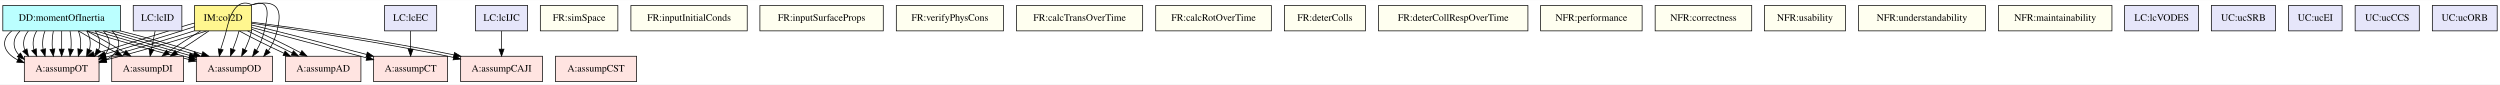
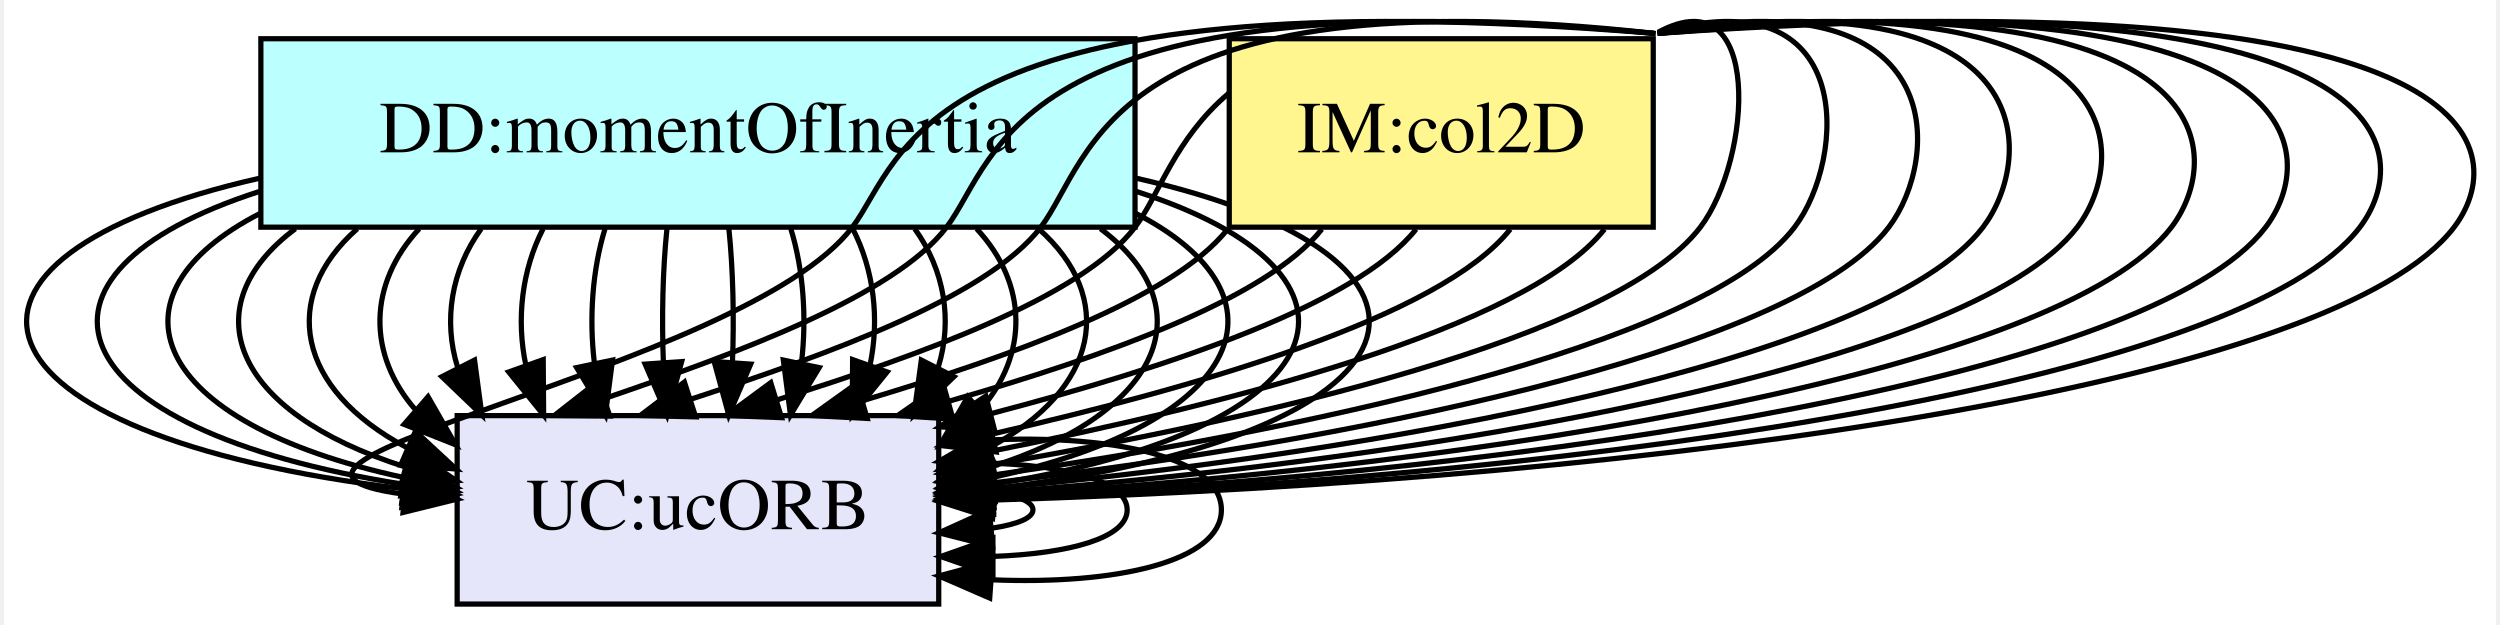
- <svg xmlns="http://www.w3.org/2000/svg" width="3547pt" height="120pt" viewBox="0.00 0.00 3546.50 119.60">
-   <g id="graph0" class="graph" transform="scale(1 1) rotate(0) translate(4 115.6)">
-     <polygon fill="white" stroke="transparent" points="-4,4 -4,-115.6 3542.5,-115.6 3542.5,4 -4,4" />
+ <svg xmlns="http://www.w3.org/2000/svg" width="476pt" height="119pt" viewBox="0.00 0.00 476.09 119.40">
+   <g id="graph0" class="graph" transform="scale(1 1) rotate(0) translate(4 115.4)">
+     <polygon fill="white" stroke="transparent" points="-4,4 -4,-115.4 472.09,-115.4 472.09,4 -4,4" />
    <g id="node1" class="node">
-       <polygon fill="#bbffff" stroke="black" points="167,-108 0,-108 0,-72 167,-72 167,-108" />
-       <text text-anchor="middle" x="83.5" y="-86.3" font-family="Times,serif" font-size="14.00">DD:momentOfInertia</text>
+       <polygon fill="#bbffff" stroke="black" points="212.08,-108 45.08,-108 45.08,-72 212.08,-72 212.08,-108" />
+       <text text-anchor="middle" x="128.58" y="-86.3" font-family="Times,serif" font-size="14.00">DD:momentOfInertia</text>
    </g>
    <g id="node2" class="node">
-       <polygon fill="mistyrose" stroke="black" points="136.5,-36 30.5,-36 30.5,0 136.5,0 136.5,-36" />
-       <text text-anchor="middle" x="83.5" y="-14.3" font-family="Times,serif" font-size="14.00">A:assumpOT</text>
+       <polygon fill="lavender" stroke="black" points="174.58,-36 82.58,-36 82.58,0 174.58,0 174.58,-36" />
+       <text text-anchor="middle" x="128.58" y="-14.3" font-family="Times,serif" font-size="14.00">UC:ucORB</text>
    </g>
    <g id="edge1" class="edge">
-       <path fill="none" stroke="black" d="M12.51,-71.7C-3.19,-59.01 -0.42,-42.11 20.83,-30.91" />
-       <polygon fill="black" stroke="black" points="22.52,-33.99 30.27,-26.77 19.71,-27.58 22.52,-33.99" />
+       <path fill="none" stroke="black" d="M44.95,-81.38C-22.6,-66.09 -13.46,-32.29 72.37,-22.02" />
+       <polygon fill="black" stroke="black" points="72.77,-25.5 82.35,-20.97 72.03,-18.54 72.77,-25.5" />
    </g>
    <g id="edge2" class="edge">
-       <path fill="none" stroke="black" d="M24.34,-71.7C13.79,-61.47 13.25,-48.5 22.71,-37.99" />
-       <polygon fill="black" stroke="black" points="25.01,-40.63 30.38,-31.49 20.49,-35.29 25.01,-40.63" />
+       <path fill="none" stroke="black" d="M44.8,-78.82C-4.26,-63.05 4.96,-33.42 72.47,-22.86" />
+       <polygon fill="black" stroke="black" points="72.95,-26.33 82.38,-21.5 72,-19.39 72.95,-26.33" />
    </g>
    <g id="edge3" class="edge">
-       <path fill="none" stroke="black" d="M36.17,-71.7C29.46,-63.56 27.81,-53.69 31.23,-44.7" />
-       <polygon fill="black" stroke="black" points="34.24,-46.49 36.34,-36.1 28.22,-42.91 34.24,-46.49" />
+       <path fill="none" stroke="black" d="M45.01,-74.67C14.4,-59 23.52,-34.72 72.37,-24.18" />
+       <polygon fill="black" stroke="black" points="73.12,-27.6 82.31,-22.32 71.83,-20.72 73.12,-27.6" />
    </g>
    <g id="edge4" class="edge">
-       <path fill="none" stroke="black" d="M48.01,-71.7C43.13,-63.81 41.81,-54.3 44.07,-45.55" />
-       <polygon fill="black" stroke="black" points="47.39,-46.67 48.13,-36.1 40.96,-43.91 47.39,-46.67" />
+       <path fill="none" stroke="black" d="M51.67,-71.7C32.04,-57.05 39.06,-36.8 72.75,-26.17" />
+       <polygon fill="black" stroke="black" points="73.68,-29.55 82.42,-23.57 71.86,-22.79 73.68,-29.55" />
    </g>
    <g id="edge5" class="edge">
-       <path fill="none" stroke="black" d="M59.84,-71.7C56.62,-63.9 55.73,-54.51 57.16,-45.83" />
-       <polygon fill="black" stroke="black" points="60.56,-46.68 59.92,-36.1 53.83,-44.77 60.56,-46.68" />
+       <path fill="none" stroke="black" d="M63.5,-71.7C48.66,-58.62 51.82,-41.06 72.99,-29.88" />
+       <polygon fill="black" stroke="black" points="74.6,-33 82.37,-25.8 71.81,-26.58 74.6,-33" />
+     </g>
+     <g id="edge6" class="edge">
+       <path fill="none" stroke="black" d="M75.33,-71.7C65.53,-61.14 65.33,-47.66 74.73,-36.98" />
+       <polygon fill="black" stroke="black" points="77.02,-39.61 82.29,-30.42 72.44,-34.33 77.02,-39.61" />
    </g>
    <g id="edge7" class="edge">
-       <path fill="none" stroke="black" d="M71.67,-71.7C70.08,-63.98 69.62,-54.71 70.31,-46.11" />
-       <polygon fill="black" stroke="black" points="73.79,-46.49 71.71,-36.1 66.86,-45.52 73.79,-46.49" />
+       <path fill="none" stroke="black" d="M87.17,-71.7C81.41,-63.73 79.91,-54.1 82.66,-45.26" />
+       <polygon fill="black" stroke="black" points="85.9,-46.61 87.31,-36.1 79.66,-43.44 85.9,-46.61" />
+     </g>
+     <g id="edge8" class="edge">
+       <path fill="none" stroke="black" d="M99,-71.7C94.93,-63.81 93.84,-54.3 95.72,-45.55" />
+       <polygon fill="black" stroke="black" points="99.02,-46.7 99.1,-36.1 92.43,-44.34 99.02,-46.7" />
    </g>
    <g id="edge9" class="edge">
-       <path fill="none" stroke="black" d="M83.5,-71.7C83.5,-63.98 83.5,-54.71 83.5,-46.11" />
-       <polygon fill="black" stroke="black" points="87,-46.1 83.5,-36.1 80,-46.1 87,-46.1" />
+       <path fill="none" stroke="black" d="M110.83,-71.7C108.44,-63.98 107.76,-54.71 108.79,-46.11" />
+       <polygon fill="black" stroke="black" points="112.26,-46.61 110.89,-36.1 105.41,-45.17 112.26,-46.61" />
+     </g>
+     <g id="edge10" class="edge">
+       <path fill="none" stroke="black" d="M122.66,-71.7C121.86,-63.98 121.64,-54.71 121.98,-46.11" />
+       <polygon fill="black" stroke="black" points="125.47,-46.32 122.68,-36.1 118.49,-45.84 125.47,-46.32" />
    </g>
    <g id="edge11" class="edge">
-       <path fill="none" stroke="black" d="M95.33,-71.7C96.92,-63.98 97.38,-54.71 96.69,-46.11" />
-       <polygon fill="black" stroke="black" points="100.14,-45.52 95.29,-36.1 93.21,-46.49 100.14,-45.52" />
+       <path fill="none" stroke="black" d="M134.49,-71.7C135.29,-63.98 135.51,-54.71 135.17,-46.11" />
+       <polygon fill="black" stroke="black" points="138.66,-45.84 134.47,-36.1 131.68,-46.32 138.66,-45.84" />
    </g>
    <g id="edge12" class="edge">
-       <path fill="none" stroke="black" d="M107.16,-71.7C110.38,-63.9 111.27,-54.51 109.84,-45.83" />
-       <polygon fill="black" stroke="black" points="113.17,-44.77 107.08,-36.1 106.44,-46.68 113.17,-44.77" />
+       <path fill="none" stroke="black" d="M146.32,-71.7C148.71,-63.98 149.39,-54.71 148.36,-46.11" />
+       <polygon fill="black" stroke="black" points="151.74,-45.17 146.26,-36.1 144.89,-46.61 151.74,-45.17" />
+     </g>
+     <g id="edge13" class="edge">
+       <path fill="none" stroke="black" d="M158.15,-71.7C162.22,-63.81 163.31,-54.3 161.43,-45.55" />
+       <polygon fill="black" stroke="black" points="164.72,-44.34 158.05,-36.1 158.13,-46.7 164.72,-44.34" />
+     </g>
+     <g id="edge14" class="edge">
+       <path fill="none" stroke="black" d="M169.99,-71.7C175.74,-63.73 177.24,-54.1 174.49,-45.26" />
+       <polygon fill="black" stroke="black" points="177.49,-43.44 169.84,-36.1 171.25,-46.61 177.49,-43.44" />
    </g>
    <g id="edge15" class="edge">
-       <path fill="none" stroke="black" d="M118.99,-71.7C123.87,-63.81 125.19,-54.3 122.93,-45.55" />
-       <polygon fill="black" stroke="black" points="126.04,-43.91 118.87,-36.1 119.61,-46.67 126.04,-43.91" />
+       <path fill="none" stroke="black" d="M181.82,-71.7C191.62,-61.14 191.82,-47.66 182.42,-36.98" />
+       <polygon fill="black" stroke="black" points="184.71,-34.33 174.86,-30.42 180.13,-39.61 184.71,-34.33" />
    </g>
    <g id="edge16" class="edge">
-       <path fill="none" stroke="black" d="M130.83,-71.7C137.54,-63.56 139.19,-53.69 135.77,-44.7" />
-       <polygon fill="black" stroke="black" points="138.78,-42.91 130.66,-36.1 132.76,-46.49 138.78,-42.91" />
+       <path fill="none" stroke="black" d="M193.65,-71.7C208.49,-58.62 205.33,-41.06 184.16,-29.88" />
+       <polygon fill="black" stroke="black" points="185.34,-26.58 174.78,-25.8 182.55,-33 185.34,-26.58" />
    </g>
    <g id="edge17" class="edge">
-       <path fill="none" stroke="black" d="M142.66,-71.7C153.21,-61.47 153.75,-48.5 144.29,-37.99" />
-       <polygon fill="black" stroke="black" points="146.51,-35.29 136.62,-31.49 141.99,-40.63 146.51,-35.29" />
+       <path fill="none" stroke="black" d="M205.48,-71.7C225.12,-57.05 218.09,-36.8 184.4,-26.17" />
+       <polygon fill="black" stroke="black" points="185.29,-22.79 174.73,-23.57 183.47,-29.55 185.29,-22.79" />
+     </g>
+     <g id="edge18" class="edge">
+       <path fill="none" stroke="black" d="M212.14,-74.67C242.75,-59 233.63,-34.72 184.78,-24.18" />
+       <polygon fill="black" stroke="black" points="185.32,-20.72 174.84,-22.32 184.03,-27.6 185.32,-20.72" />
+     </g>
+     <g id="edge19" class="edge">
+       <path fill="none" stroke="black" d="M212.35,-78.82C261.41,-63.05 252.19,-33.42 184.68,-22.86" />
+       <polygon fill="black" stroke="black" points="185.15,-19.39 174.77,-21.5 184.2,-26.33 185.15,-19.39" />
    </g>
    <g id="edge20" class="edge">
-       <path fill="none" stroke="black" d="M154.49,-71.7C170.19,-59.01 167.42,-42.11 146.17,-30.91" />
-       <polygon fill="black" stroke="black" points="147.29,-27.58 136.73,-26.77 144.48,-33.99 147.29,-27.58" />
+       <path fill="none" stroke="black" d="M212.21,-81.38C279.75,-66.09 270.61,-32.29 184.78,-22.02" />
+       <polygon fill="black" stroke="black" points="185.12,-18.54 174.8,-20.97 184.38,-25.5 185.12,-18.54" />
+     </g>
+     <g id="edge39" class="edge">
+       <path fill="none" stroke="black" d="M174.6,-22.39C184.98,-21.99 192.58,-20.53 192.58,-18 192.58,-16.42 189.61,-15.25 184.85,-14.51" />
+       <polygon fill="black" stroke="black" points="184.87,-10.99 174.6,-13.61 184.26,-17.97 184.87,-10.99" />
+     </g>
+     <g id="edge40" class="edge">
+       <path fill="none" stroke="black" d="M174.94,-26.92C194.23,-27.54 210.58,-24.56 210.58,-18 210.58,-12.62 199.57,-9.65 184.97,-9.1" />
+       <polygon fill="black" stroke="black" points="184.94,-5.6 174.94,-9.08 184.93,-12.6 184.94,-5.6" />
+     </g>
+     <g id="edge41" class="edge">
+       <path fill="none" stroke="black" d="M174.6,-30.63C202.37,-33.5 228.58,-29.29 228.58,-18 228.58,-8.08 208.33,-3.63 184.58,-4.64" />
+       <polygon fill="black" stroke="black" points="184.32,-1.15 174.6,-5.37 184.83,-8.13 184.32,-1.15" />
    </g>
    <g id="node3" class="node">
-       <polygon fill="mistyrose" stroke="black" points="382.5,-36 274.5,-36 274.5,0 382.5,0 382.5,-36" />
-       <text text-anchor="middle" x="328.5" y="-14.3" font-family="Times,serif" font-size="14.00">A:assumpOD</text>
+       <polygon fill="#fff68f" stroke="black" points="311.08,-108 230.08,-108 230.08,-72 311.08,-72 311.08,-108" />
+       <text text-anchor="middle" x="270.58" y="-86.3" font-family="Times,serif" font-size="14.00">IM:col2D</text>
    </g>
-     <g id="edge6" class="edge">
-       <path fill="none" stroke="black" d="M119.57,-71.97C158.22,-59.41 217.77,-42.62 264.14,-31.34" />
-       <polygon fill="black" stroke="black" points="265.21,-34.69 274.12,-28.95 263.58,-27.88 265.21,-34.69" />
-     </g>
-     <g id="edge8" class="edge">
-       <path fill="none" stroke="black" d="M131.35,-71.97C169.42,-60.39 222.68,-45.21 264.41,-34.08" />
-       <polygon fill="black" stroke="black" points="265.43,-37.42 274.2,-31.48 263.64,-30.66 265.43,-37.42" />
-     </g>
-     <g id="edge10" class="edge">
-       <path fill="none" stroke="black" d="M143.12,-71.97C179.92,-61.45 227.1,-47.97 264.65,-37.24" />
-       <polygon fill="black" stroke="black" points="265.82,-40.55 274.48,-34.44 263.9,-33.82 265.82,-40.55" />
-     </g>
-     <g id="edge13" class="edge">
-       <path fill="none" stroke="black" d="M154.9,-71.97C191.66,-62.06 235.76,-49.51 270.43,-39.12" />
-       <polygon fill="black" stroke="black" points="271.84,-42.35 280.4,-36.11 269.82,-35.65 271.84,-42.35" />
-     </g>
-     <g id="edge18" class="edge">
-       <path fill="none" stroke="black" d="M166.67,-71.97C205.36,-62.1 249.43,-49.62 282.35,-39.25" />
-       <polygon fill="black" stroke="black" points="283.73,-42.49 292.2,-36.11 281.6,-35.82 283.73,-42.49" />
-     </g>
-     <g id="node4" class="node">
-       <polygon fill="mistyrose" stroke="black" points="256.5,-36 154.5,-36 154.5,0 256.5,0 256.5,-36" />
-       <text text-anchor="middle" x="205.5" y="-14.3" font-family="Times,serif" font-size="14.00">A:assumpDI</text>
-     </g>
-     <g id="edge14" class="edge">
-       <path fill="none" stroke="black" d="M107.45,-71.88C122.58,-62.64 142.49,-51.13 160.46,-41.21" />
-       <polygon fill="black" stroke="black" points="162.54,-44.06 169.64,-36.19 159.18,-37.92 162.54,-44.06" />
-     </g>
-     <g id="edge19" class="edge">
-       <path fill="none" stroke="black" d="M119.24,-71.88C136.15,-62.72 156.14,-51.34 172.66,-41.48" />
-       <polygon fill="black" stroke="black" points="174.69,-44.35 181.44,-36.19 171.07,-38.36 174.69,-44.35" />
-     </g>
-     <g id="node5" class="node">
-       <polygon fill="#fff68f" stroke="black" points="353,-108 272,-108 272,-72 353,-72 353,-108" />
-       <text text-anchor="middle" x="312.5" y="-86.3" font-family="Times,serif" font-size="14.00">IM:col2D</text>
+     <g id="edge21" class="edge">
+       <path fill="none" stroke="black" d="M311.58,-109C170.2,-120.63 168.04,-85.08 158.08,-72 137.28,-44.69 29.71,-26.76 72.35,-21" />
+       <polygon fill="black" stroke="black" points="72.9,-24.47 82.52,-20.04 72.24,-17.5 72.9,-24.47" />
    </g>
    <g id="edge22" class="edge">
-       <path fill="none" stroke="black" d="M271.96,-83.09C258.99,-79.74 246.6,-75.53 235.5,-72 199.83,-60.66 159.91,-48.76 129.31,-39.12" />
-       <polygon fill="black" stroke="black" points="130.31,-35.77 119.72,-36.07 128.19,-42.44 130.31,-35.77" />
+       <path fill="none" stroke="black" d="M311.21,-109.03C188.2,-120.56 186.03,-85.07 176.08,-72 166.02,-58.79 135.66,-47.78 110.73,-39.27" />
+       <polygon fill="black" stroke="black" points="111.74,-35.92 101.14,-36.02 109.49,-42.55 111.74,-35.92" />
+     </g>
+     <g id="edge23" class="edge">
+       <path fill="none" stroke="black" d="M311.27,-109.03C206.2,-120.56 204.03,-85.07 194.08,-72 183.97,-58.73 153.39,-47.68 127.29,-39.16" />
+       <polygon fill="black" stroke="black" points="128.14,-35.76 117.55,-36.02 125.99,-42.42 128.14,-35.76" />
+     </g>
+     <g id="edge24" class="edge">
+       <path fill="none" stroke="black" d="M229.99,-97.59C219.6,-88.83 216.67,-78.03 212.08,-72 201.93,-58.67 171.12,-47.58 143.82,-39.05" />
+       <polygon fill="black" stroke="black" points="144.55,-35.61 133.96,-36.02 142.49,-42.3 144.55,-35.61" />
+     </g>
+     <g id="edge25" class="edge">
+       <path fill="none" stroke="black" d="M229.77,-71.61C219.26,-58.38 188.48,-47.37 160.19,-38.9" />
+       <polygon fill="black" stroke="black" points="160.91,-35.46 150.33,-36.01 158.94,-42.18 160.91,-35.46" />
    </g>
    <g id="edge26" class="edge">
-       <path fill="none" stroke="black" d="M271.99,-78.02C265.75,-75.97 259.44,-73.89 253.5,-72 217.67,-60.61 177.56,-48.66 145.24,-39" />
-       <polygon fill="black" stroke="black" points="146.06,-35.59 135.47,-36.07 144.05,-42.29 146.06,-35.59" />
+       <path fill="none" stroke="black" d="M247.77,-71.61C237.21,-58.32 206.2,-47.27 176.66,-38.79" />
+       <polygon fill="black" stroke="black" points="177.31,-35.33 166.73,-36.01 175.42,-42.07 177.31,-35.33" />
+     </g>
+     <g id="edge27" class="edge">
+       <path fill="none" stroke="black" d="M265.77,-71.61C254.18,-57.02 217.92,-45.13 184.53,-36.37" />
+       <polygon fill="black" stroke="black" points="185.31,-32.96 174.75,-33.87 183.57,-39.74 185.31,-32.96" />
+     </g>
+     <g id="edge28" class="edge">
+       <path fill="none" stroke="black" d="M283.77,-71.61C270.36,-54.73 223.91,-41.46 184.76,-32.48" />
+       <polygon fill="black" stroke="black" points="185.52,-29.06 174.99,-30.28 183.99,-35.89 185.52,-29.06" />
+     </g>
+     <g id="edge29" class="edge">
+       <path fill="none" stroke="black" d="M301.77,-71.61C286.61,-52.53 229.2,-38.06 184.51,-29.18" />
+       <polygon fill="black" stroke="black" points="185.09,-25.73 174.61,-27.26 183.76,-32.6 185.09,-25.73" />
    </g>
    <g id="edge30" class="edge">
-       <path fill="none" stroke="black" d="M271.76,-72.08C271.67,-72.06 271.59,-72.03 271.5,-72 230.28,-58.9 183.39,-45.05 146.67,-34.8" />
-       <polygon fill="black" stroke="black" points="147.17,-31.31 136.6,-32.01 145.3,-38.05 147.17,-31.31" />
+       <path fill="none" stroke="black" d="M312.05,-109.26C332.17,-120.08 329.96,-84.98 320.08,-72 303.95,-50.82 235.63,-35.28 185.07,-26.69" />
+       <polygon fill="black" stroke="black" points="185.34,-23.18 174.9,-25.01 184.2,-30.09 185.34,-23.18" />
+     </g>
+     <g id="edge31" class="edge">
+       <path fill="none" stroke="black" d="M312.03,-109.13C350.19,-120.35 348,-85.03 338.08,-72 320.59,-49.03 241.73,-32.7 184.95,-24.66" />
+       <polygon fill="black" stroke="black" points="185.36,-21.19 174.98,-23.31 184.42,-28.12 185.36,-21.19" />
+     </g>
+     <g id="edge32" class="edge">
+       <path fill="none" stroke="black" d="M311.91,-109.07C368.2,-120.49 366.02,-85.06 356.08,-72 337.43,-47.52 249.08,-30.58 185.08,-23.18" />
+       <polygon fill="black" stroke="black" points="185.36,-19.69 175.04,-22.08 184.59,-26.65 185.36,-19.69" />
    </g>
    <g id="edge33" class="edge">
-       <path fill="none" stroke="black" d="M289.04,-71.85C242.33,-57.01 188.42,-41.24 146.58,-30.83" />
-       <polygon fill="black" stroke="black" points="147.31,-27.41 136.77,-28.44 145.65,-34.21 147.31,-27.41" />
-     </g>
-     <g id="edge21" class="edge">
-       <path fill="none" stroke="black" d="M353.5,-109C329.13,-120.63 320.64,-88.04 317,-72 315,-63.2 311.43,-54.12 309.14,-46" />
-       <polygon fill="black" stroke="black" points="312.53,-45.11 307.1,-36.01 305.67,-46.51 312.53,-45.11" />
-     </g>
-     <g id="edge23" class="edge">
-       <path fill="none" stroke="black" d="M334.93,-71.7C332.92,-62.97 329.38,-53.97 326.36,-45.94" />
-       <polygon fill="black" stroke="black" points="329.6,-44.62 322.96,-36.36 323,-46.96 329.6,-44.62" />
-     </g>
-     <g id="edge27" class="edge">
-       <path fill="none" stroke="black" d="M352.93,-71.7C350.87,-62.78 347.21,-53.57 343.34,-45.4" />
-       <polygon fill="black" stroke="black" points="346.41,-43.72 338.78,-36.36 340.16,-46.87 346.41,-43.72" />
-     </g>
-     <g id="edge31" class="edge">
-       <path fill="none" stroke="black" d="M353.85,-109.13C383.06,-120.37 374.63,-87.98 371,-72 368.87,-62.61 364.94,-52.89 359.93,-44.38" />
-       <polygon fill="black" stroke="black" points="362.81,-42.38 354.35,-36.01 356.99,-46.27 362.81,-42.38" />
+       <path fill="none" stroke="black" d="M312.01,-109.07C386.2,-120.49 384.02,-85.06 374.08,-72 354.44,-46.21 257.41,-28.78 184.89,-22.08" />
+       <polygon fill="black" stroke="black" points="185.09,-18.58 174.83,-21.2 184.49,-25.56 185.09,-18.58" />
    </g>
    <g id="edge34" class="edge">
-       <path fill="none" stroke="black" d="M353.78,-109.07C401.1,-120.5 392.63,-88.01 389,-72 386.82,-62.41 382.78,-52.48 376.64,-43.84" />
-       <polygon fill="black" stroke="black" points="379.19,-41.44 370.1,-36.01 373.82,-45.93 379.19,-41.44" />
+       <path fill="none" stroke="black" d="M311.85,-109.03C404.2,-120.56 402.03,-85.07 392.08,-72 371.64,-45.16 267.42,-27.39 185.02,-21.32" />
+       <polygon fill="black" stroke="black" points="185.05,-17.81 174.84,-20.62 184.57,-24.79 185.05,-17.81" />
    </g>
-     <g id="edge28" class="edge">
-       <path fill="none" stroke="black" d="M280.43,-71.88C265.76,-62.89 248.58,-51.76 234.32,-42.03" />
-       <polygon fill="black" stroke="black" points="236.09,-39 225.87,-36.19 232.11,-44.76 236.09,-39" />
+     <g id="edge35" class="edge">
+       <path fill="none" stroke="black" d="M311.9,-109.03C422.2,-120.56 420.03,-85.07 410.08,-72 388.98,-44.3 278.62,-26.25 185.04,-20.77" />
+       <polygon fill="black" stroke="black" points="185.06,-17.26 174.89,-20.22 184.68,-24.25 185.06,-17.26" />
+     </g>
+     <g id="edge36" class="edge">
+       <path fill="none" stroke="black" d="M311.95,-109.03C440.2,-120.56 438.03,-85.07 428.08,-72 406.44,-43.58 290.85,-25.32 184.93,-20.37" />
+       <polygon fill="black" stroke="black" points="184.86,-16.86 174.72,-19.93 184.56,-23.85 184.86,-16.86" />
    </g>
    <g id="edge37" class="edge">
-       <path fill="none" stroke="black" d="M292.22,-71.88C279.19,-62.72 261.94,-51.34 246.22,-41.48" />
-       <polygon fill="black" stroke="black" points="248.02,-38.48 237.68,-36.19 244.33,-44.43 248.02,-38.48" />
-     </g>
-     <g id="node6" class="node">
-       <polygon fill="mistyrose" stroke="black" points="508,-36 401,-36 401,0 508,0 508,-36" />
-       <text text-anchor="middle" x="454.5" y="-14.3" font-family="Times,serif" font-size="14.00">A:assumpAD</text>
-     </g>
-     <g id="edge24" class="edge">
-       <path fill="none" stroke="black" d="M335.44,-71.88C352.78,-62.35 376.76,-50.41 398.79,-40.28" />
-       <polygon fill="black" stroke="black" points="400.43,-43.38 408.09,-36.07 397.54,-37.01 400.43,-43.38" />
-     </g>
-     <g id="edge32" class="edge">
-       <path fill="none" stroke="black" d="M347.24,-71.88C366.32,-62.47 390.18,-50.71 410.55,-40.67" />
-       <polygon fill="black" stroke="black" points="412.21,-43.75 419.63,-36.19 409.11,-37.47 412.21,-43.75" />
-     </g>
-     <g id="edge35" class="edge">
-       <path fill="none" stroke="black" d="M353.11,-74.5C375.17,-64.84 401.76,-51.98 422.39,-41.06" />
-       <polygon fill="black" stroke="black" points="424.27,-44.03 431.41,-36.2 420.95,-37.86 424.27,-44.03" />
-     </g>
-     <g id="node7" class="node">
-       <polygon fill="mistyrose" stroke="black" points="631,-36 526,-36 526,0 631,0 631,-36" />
-       <text text-anchor="middle" x="578.5" y="-14.3" font-family="Times,serif" font-size="14.00">A:assumpCT</text>
-     </g>
-     <g id="edge25" class="edge">
-       <path fill="none" stroke="black" d="M353.21,-76.76C392.73,-66.13 454.12,-50.25 507.5,-36 510.28,-35.26 513.13,-34.49 516.01,-33.72" />
-       <polygon fill="black" stroke="black" points="517.17,-37.03 525.91,-31.05 515.35,-30.27 517.17,-37.03" />
-     </g>
-     <g id="edge36" class="edge">
-       <path fill="none" stroke="black" d="M353.26,-80.23C394.04,-70.4 458.4,-53.84 515.92,-38.55" />
-       <polygon fill="black" stroke="black" points="517.06,-41.87 525.82,-35.91 515.26,-35.11 517.06,-41.87" />
-     </g>
-     <g id="node8" class="node">
-       <polygon fill="mistyrose" stroke="black" points="765.5,-36 649.5,-36 649.5,0 765.5,0 765.5,-36" />
-       <text text-anchor="middle" x="707.5" y="-14.3" font-family="Times,serif" font-size="14.00">A:assumpCAJI</text>
-     </g>
-     <g id="edge29" class="edge">
-       <path fill="none" stroke="black" d="M353.12,-82.78C414,-73.98 531.95,-56.63 631.5,-36 634.11,-35.46 636.77,-34.88 639.46,-34.29" />
-       <polygon fill="black" stroke="black" points="640.32,-37.68 649.28,-32.03 638.75,-30.86 640.32,-37.68" />
+       <path fill="none" stroke="black" d="M312,-109.03C458.2,-120.56 456.03,-85.07 446.08,-72 423.98,-42.99 303.99,-24.56 184.73,-20.07" />
+       <polygon fill="black" stroke="black" points="184.79,-16.57 174.67,-19.73 184.54,-23.57 184.79,-16.57" />
    </g>
    <g id="edge38" class="edge">
-       <path fill="none" stroke="black" d="M353.1,-84.36C414.88,-76.43 535.74,-59.08 639.83,-37.98" />
-       <polygon fill="black" stroke="black" points="640.76,-41.36 649.85,-35.93 639.35,-34.51 640.76,-41.36" />
-     </g>
-     <g id="node9" class="node">
-       <polygon fill="lavender" stroke="black" points="615.5,-108 541.5,-108 541.5,-72 615.5,-72 615.5,-108" />
-       <text text-anchor="middle" x="578.5" y="-86.3" font-family="Times,serif" font-size="14.00">LC:lcEC</text>
-     </g>
-     <g id="edge39" class="edge">
-       <path fill="none" stroke="black" d="M578.5,-71.7C578.5,-63.98 578.5,-54.71 578.5,-46.11" />
-       <polygon fill="black" stroke="black" points="582,-46.1 578.5,-36.1 575,-46.1 582,-46.1" />
-     </g>
-     <g id="node10" class="node">
-       <polygon fill="lavender" stroke="black" points="254,-108 185,-108 185,-72 254,-72 254,-108" />
-       <text text-anchor="middle" x="219.5" y="-86.3" font-family="Times,serif" font-size="14.00">LC:lcID</text>
-     </g>
-     <g id="edge40" class="edge">
-       <path fill="none" stroke="black" d="M216.04,-71.7C214.5,-63.98 212.64,-54.71 210.92,-46.11" />
-       <polygon fill="black" stroke="black" points="214.31,-45.22 208.92,-36.1 207.45,-46.6 214.31,-45.22" />
-     </g>
-     <g id="node11" class="node">
-       <polygon fill="lavender" stroke="black" points="744.5,-108 670.5,-108 670.5,-72 744.5,-72 744.5,-108" />
-       <text text-anchor="middle" x="707.5" y="-86.3" font-family="Times,serif" font-size="14.00">LC:lcIJC</text>
-     </g>
-     <g id="edge41" class="edge">
-       <path fill="none" stroke="black" d="M707.5,-71.7C707.5,-63.98 707.5,-54.71 707.5,-46.11" />
-       <polygon fill="black" stroke="black" points="711,-46.1 707.5,-36.1 704,-46.1 711,-46.1" />
-     </g>
-     <g id="node12" class="node">
-       <polygon fill="mistyrose" stroke="black" points="899,-36 784,-36 784,0 899,0 899,-36" />
-       <text text-anchor="middle" x="841.5" y="-14.3" font-family="Times,serif" font-size="14.00">A:assumpCST</text>
-     </g>
-     <g id="node13" class="node">
-       <polygon fill="ivory" stroke="black" points="872.5,-108 762.5,-108 762.5,-72 872.5,-72 872.5,-108" />
-       <text text-anchor="middle" x="817.5" y="-86.3" font-family="Times,serif" font-size="14.00">FR:simSpace</text>
-     </g>
-     <g id="node14" class="node">
-       <polygon fill="ivory" stroke="black" points="1056,-108 891,-108 891,-72 1056,-72 1056,-108" />
-       <text text-anchor="middle" x="973.5" y="-86.3" font-family="Times,serif" font-size="14.00">FR:inputInitialConds</text>
-     </g>
-     <g id="node15" class="node">
-       <polygon fill="ivory" stroke="black" points="1249,-108 1074,-108 1074,-72 1249,-72 1249,-108" />
-       <text text-anchor="middle" x="1161.5" y="-86.3" font-family="Times,serif" font-size="14.00">FR:inputSurfaceProps</text>
-     </g>
-     <g id="node16" class="node">
-       <polygon fill="ivory" stroke="black" points="1419.5,-108 1267.5,-108 1267.5,-72 1419.5,-72 1419.5,-108" />
-       <text text-anchor="middle" x="1343.5" y="-86.3" font-family="Times,serif" font-size="14.00">FR:verifyPhysCons</text>
-     </g>
-     <g id="node17" class="node">
-       <polygon fill="ivory" stroke="black" points="1617,-108 1438,-108 1438,-72 1617,-72 1617,-108" />
-       <text text-anchor="middle" x="1527.5" y="-86.3" font-family="Times,serif" font-size="14.00">FR:calcTransOverTime</text>
-     </g>
-     <g id="node18" class="node">
-       <polygon fill="ivory" stroke="black" points="1799.5,-108 1635.5,-108 1635.5,-72 1799.5,-72 1799.5,-108" />
-       <text text-anchor="middle" x="1717.5" y="-86.3" font-family="Times,serif" font-size="14.00">FR:calcRotOverTime</text>
-     </g>
-     <g id="node19" class="node">
-       <polygon fill="ivory" stroke="black" points="1933,-108 1818,-108 1818,-72 1933,-72 1933,-108" />
-       <text text-anchor="middle" x="1875.5" y="-86.3" font-family="Times,serif" font-size="14.00">FR:deterColls</text>
-     </g>
-     <g id="node20" class="node">
-       <polygon fill="ivory" stroke="black" points="2163.5,-108 1951.5,-108 1951.5,-72 2163.5,-72 2163.5,-108" />
-       <text text-anchor="middle" x="2057.5" y="-86.3" font-family="Times,serif" font-size="14.00">FR:deterCollRespOverTime</text>
-     </g>
-     <g id="node21" class="node">
-       <polygon fill="ivory" stroke="black" points="2325.5,-108 2181.5,-108 2181.5,-72 2325.5,-72 2325.5,-108" />
-       <text text-anchor="middle" x="2253.5" y="-86.3" font-family="Times,serif" font-size="14.00">NFR:performance</text>
-     </g>
-     <g id="node22" class="node">
-       <polygon fill="ivory" stroke="black" points="2481,-108 2344,-108 2344,-72 2481,-72 2481,-108" />
-       <text text-anchor="middle" x="2412.5" y="-86.3" font-family="Times,serif" font-size="14.00">NFR:correctness</text>
-     </g>
-     <g id="node23" class="node">
-       <polygon fill="ivory" stroke="black" points="2614,-108 2499,-108 2499,-72 2614,-72 2614,-108" />
-       <text text-anchor="middle" x="2556.5" y="-86.3" font-family="Times,serif" font-size="14.00">NFR:usability</text>
-     </g>
-     <g id="node24" class="node">
-       <polygon fill="ivory" stroke="black" points="2812.5,-108 2632.5,-108 2632.5,-72 2812.5,-72 2812.5,-108" />
-       <text text-anchor="middle" x="2722.5" y="-86.3" font-family="Times,serif" font-size="14.00">NFR:understandability</text>
-     </g>
-     <g id="node25" class="node">
-       <polygon fill="ivory" stroke="black" points="2992,-108 2831,-108 2831,-72 2992,-72 2992,-108" />
-       <text text-anchor="middle" x="2911.5" y="-86.3" font-family="Times,serif" font-size="14.00">NFR:maintainability</text>
-     </g>
-     <g id="node26" class="node">
-       <polygon fill="lavender" stroke="black" points="3115,-108 3010,-108 3010,-72 3115,-72 3115,-108" />
-       <text text-anchor="middle" x="3062.5" y="-86.3" font-family="Times,serif" font-size="14.00">LC:lcVODES</text>
-     </g>
-     <g id="node27" class="node">
-       <polygon fill="lavender" stroke="black" points="3224,-108 3133,-108 3133,-72 3224,-72 3224,-108" />
-       <text text-anchor="middle" x="3178.5" y="-86.3" font-family="Times,serif" font-size="14.00">UC:ucSRB</text>
-     </g>
-     <g id="node28" class="node">
-       <polygon fill="lavender" stroke="black" points="3318.5,-108 3242.5,-108 3242.5,-72 3318.5,-72 3318.5,-108" />
-       <text text-anchor="middle" x="3280.5" y="-86.3" font-family="Times,serif" font-size="14.00">UC:ucEI</text>
-     </g>
-     <g id="node29" class="node">
-       <polygon fill="lavender" stroke="black" points="3428,-108 3337,-108 3337,-72 3428,-72 3428,-108" />
-       <text text-anchor="middle" x="3382.5" y="-86.3" font-family="Times,serif" font-size="14.00">UC:ucCCS</text>
-     </g>
-     <g id="node30" class="node">
-       <polygon fill="lavender" stroke="black" points="3538.5,-108 3446.5,-108 3446.5,-72 3538.5,-72 3538.5,-108" />
-       <text text-anchor="middle" x="3492.5" y="-86.3" font-family="Times,serif" font-size="14.00">UC:ucORB</text>
+       <path fill="none" stroke="black" d="M312.06,-109.03C476.2,-120.56 474.03,-85.07 464.08,-72 441.62,-42.52 318.06,-23.97 184.75,-19.86" />
+       <polygon fill="black" stroke="black" points="184.82,-16.37 174.73,-19.58 184.62,-23.36 184.82,-16.37" />
    </g>
  </g>
</svg>
